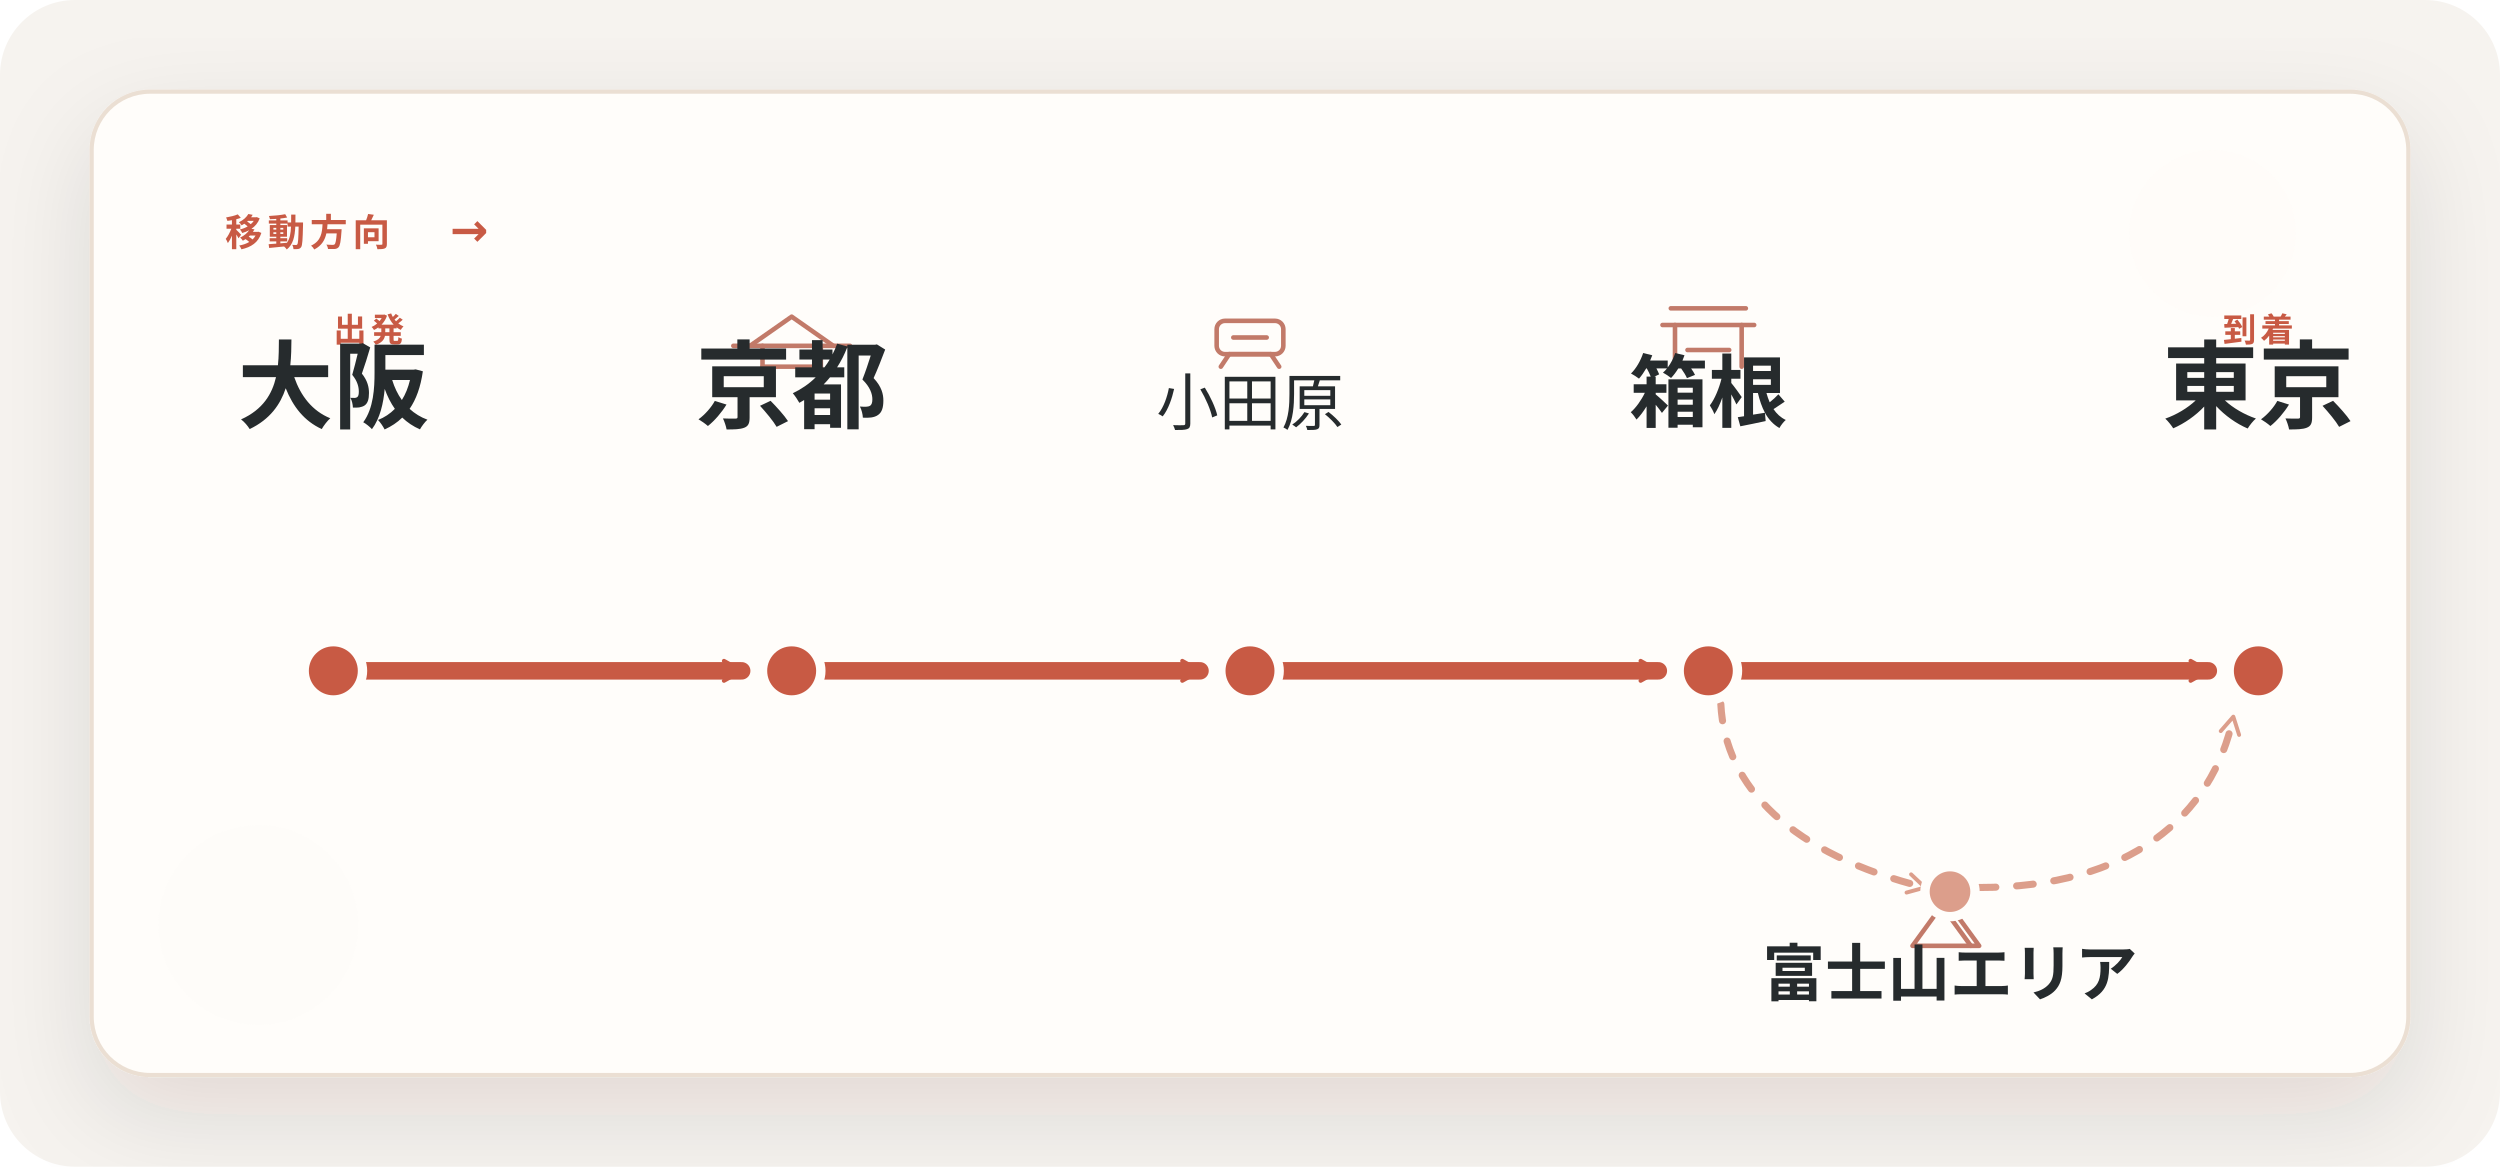
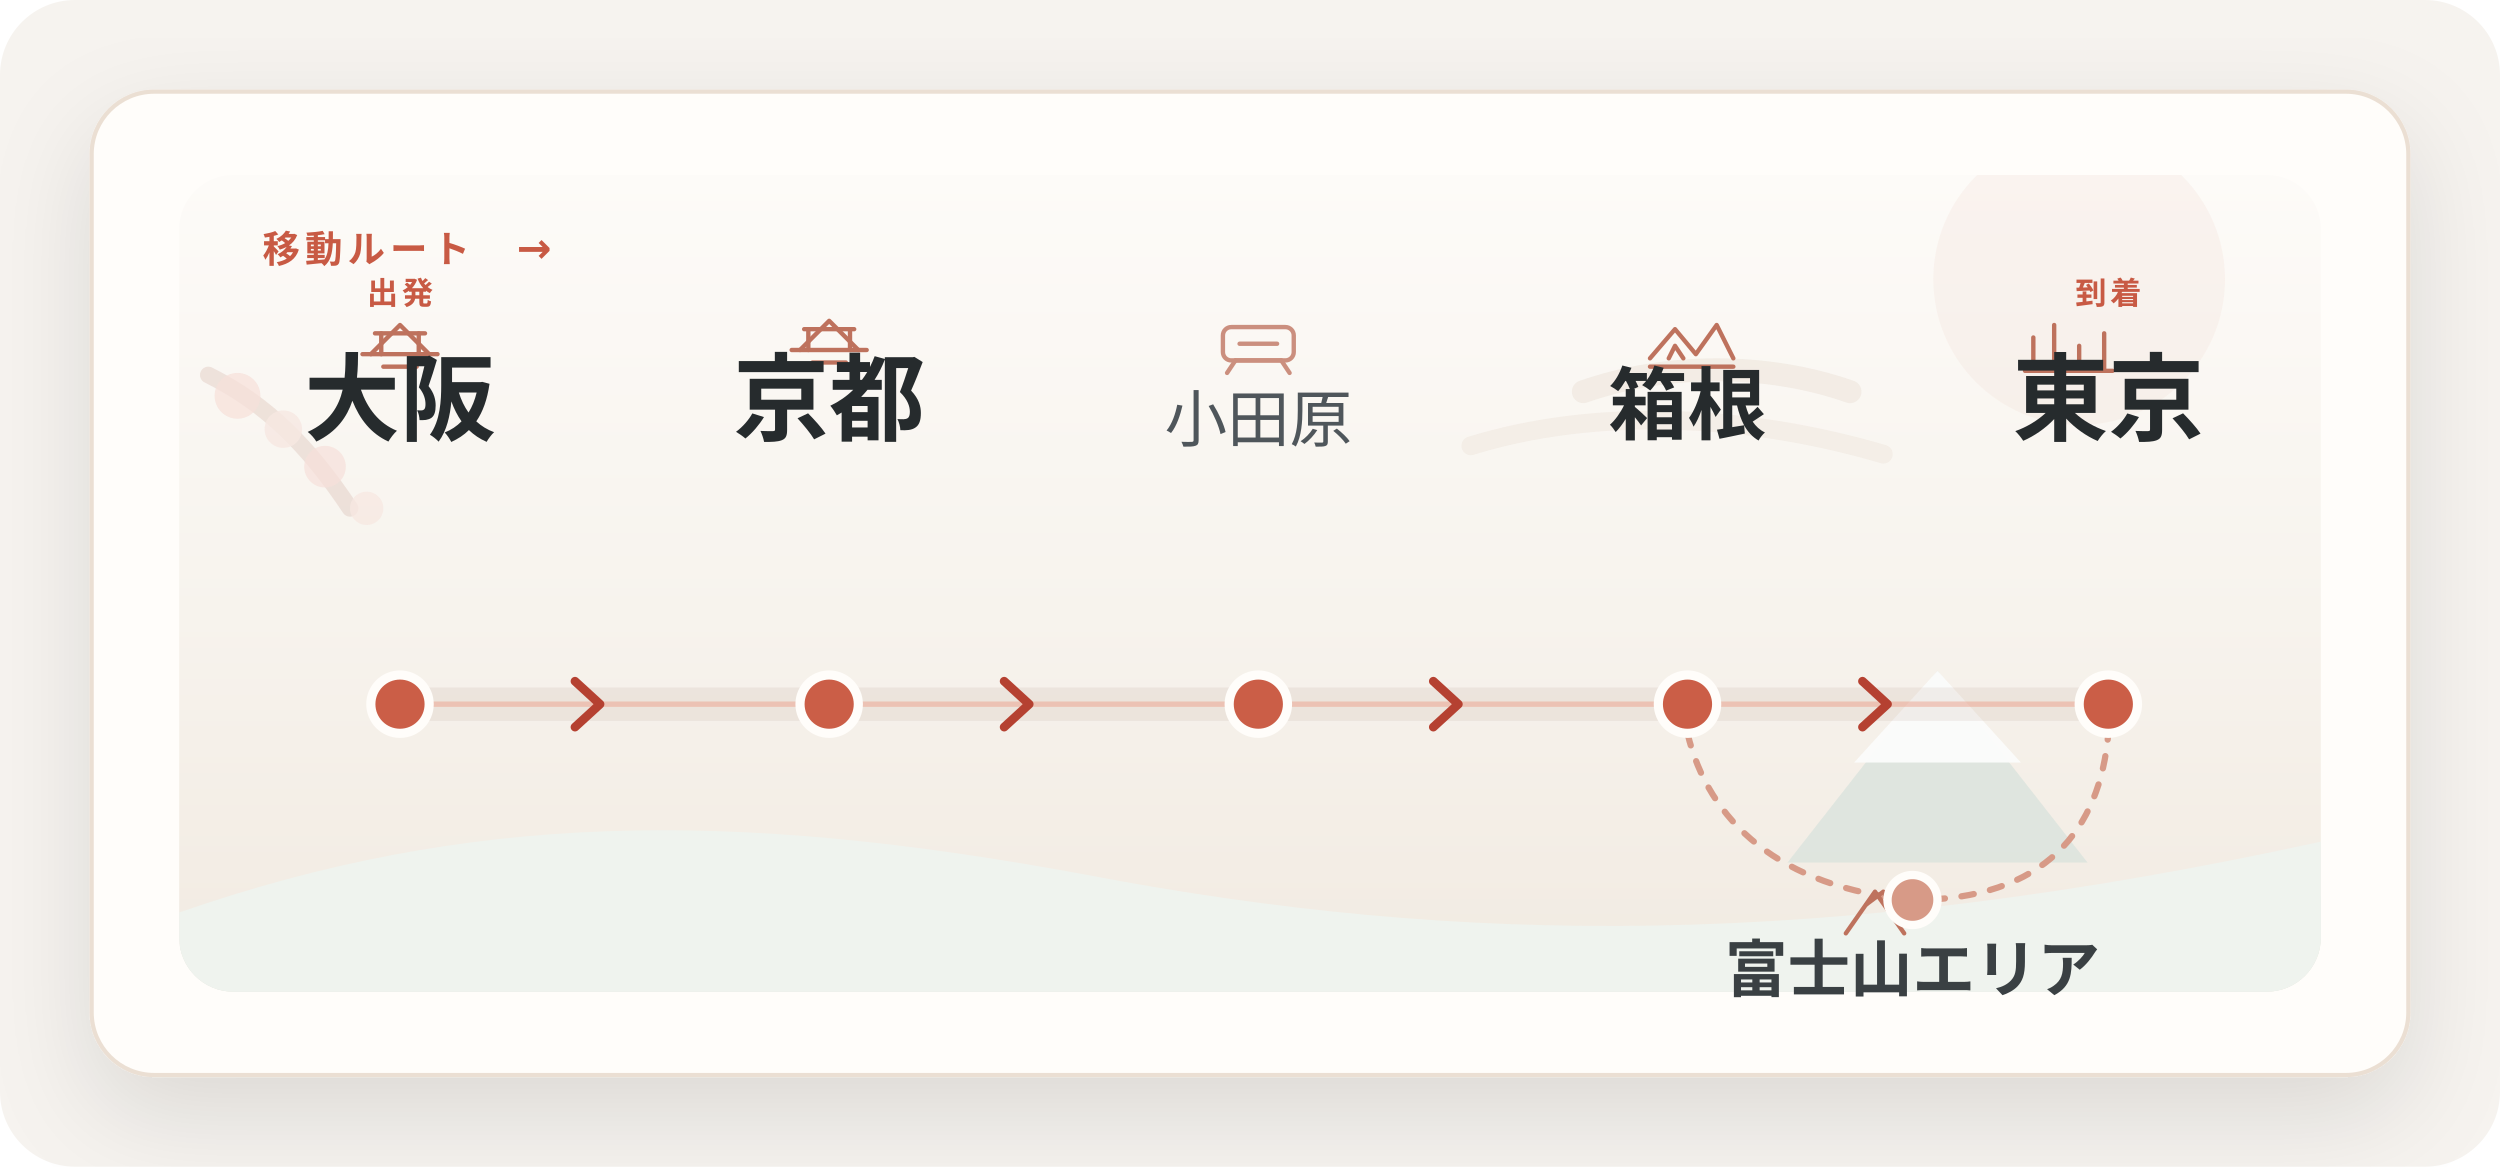
<svg xmlns="http://www.w3.org/2000/svg" viewBox="0 0 1200 560" role="img" aria-labelledby="title desc">
  <defs>
-     <filter id="panelShadow" x="-12%" y="-12%" width="124%" height="124%">
-       <feDropShadow dx="0" dy="18" stdDeviation="24" flood-color="#3c2b23" flood-opacity="0.11" />
+     <filter id="panelShadow" x="-14%" y="-14%" width="128%" height="128%">
+       <feDropShadow dx="0" dy="18" stdDeviation="24" flood-color="#281d18" flood-opacity="0.11" />
    </filter>
+     <linearGradient id="panelSky" x1="0" y1="0" x2="0" y2="1">
+       <stop offset="0%" stop-color="#fdfbf8" />
+       <stop offset="54%" stop-color="#f7f3ed" />
+       <stop offset="100%" stop-color="#f1eae1" />
+     </linearGradient>
+     <linearGradient id="trackTint" x1="0" y1="0" x2="1" y2="0">
+       <stop offset="0%" stop-color="#c85a44" />
+       <stop offset="100%" stop-color="#cf6d53" />
+     </linearGradient>
+     <clipPath id="panelClip">
+       <rect x="86" y="84" width="1028" height="392" rx="26" />
+     </clipPath>
    <style>
-       .route-hit-area {
-         fill: transparent;
-         cursor: pointer;
-         pointer-events: all;
-       }
- 
-       .route-direction,
-       .route-icons,
-       .route-main,
-       .route-branch,
-       .route-branch-label {
+       .route-static {
        pointer-events: none;
      }

+       .route-stop,
+       .route-stop * {
+         pointer-events: none;
+       }
+ 
+       .route-stop .route-hit,
+       .route-detour .route-hit {
+         pointer-events: all;
+         fill: transparent;
+       }
+ 
+       .route-node,
+       .route-label,
+       .route-icon,
+       .route-start-end,
      .route-branch-line,
-       .route-node--hakone,
-       .route-node--fuji,
-       .route-label--hakone,
-       .route-label--fuji,
-       .route-icon--hakone,
-       .route-icon--fuji {
+       .route-branch-node,
+       .route-branch-label,
+       .route-branch-icon {
        transition:
+           fill 180ms ease,
          stroke 180ms ease,
-           fill 180ms ease,
          opacity 180ms ease,
          transform 180ms ease;
        transform-origin: center;
      }

-       .route-hit-area--hakone:hover ~ .route-branch .route-branch-line,
-       .route-hit-area--fuji:hover ~ .route-branch .route-branch-line {
+       .route-stop:hover .route-node {
+         fill: #b54131;
+         transform: scale(1.08);
+       }
+ 
+       .route-stop:hover .route-label,
+       .route-stop:hover .route-start-end {
+         fill: #b54131;
+       }
+ 
+       .route-stop:hover .route-icon {
+         stroke: #b54131;
+         transform: translateY(-2px);
+       }
+ 
+       .route-detour:hover .route-branch-line {
        stroke: #b54131;
        opacity: 1;
      }

-       .route-hit-area--hakone:hover ~ .route-main .route-node--hakone,
-       .route-hit-area--fuji:hover ~ .route-main .route-node--hakone,
-       .route-hit-area--hakone:hover ~ .route-branch .route-node--fuji,
-       .route-hit-area--fuji:hover ~ .route-branch .route-node--fuji {
+       .route-detour:hover .route-stop--hakone .route-node,
+       .route-detour:hover .route-branch-node {
        fill: #b54131;
      }

-       .route-hit-area--hakone:hover ~ .route-main .route-label--hakone,
-       .route-hit-area--fuji:hover ~ .route-main .route-label--hakone,
-       .route-hit-area--hakone:hover ~ .route-branch-label .route-label--fuji,
-       .route-hit-area--fuji:hover ~ .route-branch-label .route-label--fuji {
+       .route-detour:hover .route-stop--hakone .route-label,
+       .route-detour:hover .route-branch-label {
        fill: #b54131;
      }

-       .route-hit-area--hakone:hover ~ .route-icons .route-icon--hakone,
-       .route-hit-area--fuji:hover ~ .route-icons .route-icon--hakone,
-       .route-hit-area--hakone:hover ~ .route-icons .route-icon--fuji,
-       .route-hit-area--fuji:hover ~ .route-icons .route-icon--fuji {
+       .route-detour:hover .route-stop--hakone .route-icon,
+       .route-detour:hover .route-branch-icon {
        stroke: #b54131;
-         opacity: 1;
      }

-       .route-hit-area--hakone:hover ~ .route-branch-label .route-label--fuji,
-       .route-hit-area--fuji:hover ~ .route-branch-label .route-label--fuji {
-         transform: translateY(-1px);
+       .route-detour:hover .route-branch-node,
+       .route-detour:hover .route-branch-label,
+       .route-detour:hover .route-branch-icon {
+         transform: translateY(-2px);
      }
    </style>
-     <marker id="routeArrow" markerWidth="13.5" markerHeight="13.5" refX="10.5" refY="6.75" orient="auto" markerUnits="userSpaceOnUse">
-       <path d="M2 2L10.5 6.75L2 11.5" fill="none" stroke="#c85a44" stroke-width="2" stroke-linecap="round" stroke-linejoin="round" />
-     </marker>
-     <marker id="detourArrow" markerWidth="13" markerHeight="13" refX="10" refY="6.5" orient="auto" markerUnits="userSpaceOnUse">
-       <path d="M2 2L10 6.5L2 11" fill="none" stroke="#dc9e8b" stroke-width="1.9" stroke-linecap="round" stroke-linejoin="round" />
-     </marker>
  </defs>
  <rect width="1200" height="560" rx="36" fill="#f6f3ef" />
  <g filter="url(#panelShadow)">
-     <rect x="44" y="44" width="1112" height="472" rx="28" fill="#fffdfa" stroke="#ebdfd3" stroke-width="2" />
+     <rect x="44" y="44" width="1112" height="472" rx="30" fill="#fffdfa" stroke="#ebdfd3" stroke-width="2" />
  </g>
-   <circle cx="1062" cy="112" r="40" fill="#f3ddd4" opacity="0.03" />
-   <circle cx="124" cy="444" r="48" fill="#dfe8e2" opacity="0.03" />
-   <g class="route-direction" font-family="'Hiragino Sans', 'Yu Gothic', sans-serif">
-     <text x="108" y="118" fill="#c85a44" font-size="18" font-weight="700" letter-spacing="2.4">移動方向</text>
-     <text x="216" y="118" fill="#c85a44" font-size="22" font-weight="700">→</text>
-     <text x="160" y="164" fill="#c85a44" font-size="16" font-weight="700" letter-spacing="2">出発</text>
-     <text x="1084" y="164" text-anchor="middle" fill="#c85a44" font-size="16" font-weight="700" letter-spacing="2">到着</text>
+   <g clip-path="url(#panelClip)" class="route-static">
+     <rect x="86" y="84" width="1028" height="392" rx="26" fill="url(#panelSky)" />
+     <circle cx="998" cy="134" r="70" fill="#f1dcd3" opacity="0.25" />
+     <path d="M86 454C232 416 348 414 500 446C676 482 848 484 1114 430V476H86Z" fill="#e7ece5" />
+     <path d="M86 438C224 390 350 388 522 420C700 454 876 456 1114 404V476H86Z" fill="#eff3ee" />
+     <path d="M858 414L930 322L1002 414Z" fill="#dde4de" opacity="0.9" />
+     <path d="M890 366L930 322L970 366Z" fill="#fbfcfb" opacity="0.96" />
+     <path d="M760 188C800 174 848 174 888 188" fill="none" stroke="#ebe2d8" stroke-width="11" stroke-linecap="round" opacity="0.52" />
+     <path d="M706 214C764 196 836 198 904 218" fill="none" stroke="#ece2d8" stroke-width="9" stroke-linecap="round" opacity="0.42" />
+     <path d="M100 180C128 194 148 214 168 244" fill="none" stroke="#d6b8ae" stroke-width="8" stroke-linecap="round" opacity="0.34" />
+     <circle cx="114" cy="190" r="11" fill="#f6e0da" opacity="0.72" />
+     <circle cx="136" cy="206" r="9" fill="#f7e8e2" opacity="0.82" />
+     <circle cx="156" cy="224" r="10" fill="#f6e0da" opacity="0.7" />
+     <circle cx="176" cy="244" r="8" fill="#f7e8e2" opacity="0.78" />
  </g>
-   <rect class="route-hit-area route-hit-area--hakone" x="748" y="160" width="148" height="284" rx="30" />
-   <rect class="route-hit-area route-hit-area--fuji" x="846" y="404" width="196" height="122" rx="26" />
-   <g class="route-icons" fill="none" stroke="#b86552" stroke-width="2.2" stroke-linecap="round" stroke-linejoin="round" opacity="0.86">
-     <g class="route-icon--kyoto">
-       <path d="M352 166H408" />
-       <path d="M360 166L380 152L400 166" />
-       <path d="M366 166V176" />
-       <path d="M394 166V176" />
-       <path d="M366 176H394" />
+   <g class="route-static" font-family="'Hiragino Sans', 'Yu Gothic', sans-serif">
+     <text x="126" y="126" fill="#c85a44" font-size="18" font-weight="700" letter-spacing="2.4">移動ルート</text>
+     <text x="248" y="126" fill="#c85a44" font-size="20" font-weight="700">→</text>
+   </g>
+   <g class="route-static" fill="none" stroke-linecap="round" stroke-linejoin="round">
+     <path d="M192 338H1012" stroke="#b79d90" stroke-width="16" opacity="0.16" />
+     <path d="M192 338H1012" stroke="url(#trackTint)" stroke-width="8.8" />
+     <path d="M192 338H1012" stroke="#eb9a84" stroke-width="2.6" opacity="0.46" />
+     <path d="M276 327L288 338L276 349" stroke="#b54131" stroke-width="4.2" />
+     <path d="M482 327L494 338L482 349" stroke="#b54131" stroke-width="4.2" />
+     <path d="M688 327L700 338L688 349" stroke="#b54131" stroke-width="4.2" />
+     <path d="M894 327L906 338L894 349" stroke="#b54131" stroke-width="4.2" />
+   </g>
+   <g class="route-stop route-stop--osaka" font-family="'Hiragino Sans', 'Yu Gothic', sans-serif">
+     <circle class="route-hit" cx="192" cy="270" r="78" />
+     <g class="route-icon" fill="none" stroke="#be725d" stroke-width="2.1" stroke-linecap="round" stroke-linejoin="round" transform="translate(174 148)">
+       <path d="M0 22H36" />
+       <path d="M4 22L18 8L32 22" />
+       <path d="M9 22V12" />
+       <path d="M27 22V12" />
+       <path d="M6 12H30" />
+       <path d="M10 28H26" />
    </g>
-     <g class="route-icon--odawara">
-       <rect x="584" y="154" width="32" height="16" rx="4" />
-       <path d="M592 162H608" />
-       <path d="M590 170H610" />
-       <path d="M590 170L586 176" />
-       <path d="M610 170L614 176" />
+     <text class="route-start-end" x="192" y="146" text-anchor="middle" fill="#c85a44" font-size="15" font-weight="700" letter-spacing="1.8">出発</text>
+     <text class="route-label" x="192" y="208" text-anchor="middle" fill="#262b2d" font-size="46" font-weight="700">大阪</text>
+     <circle class="route-node" cx="192" cy="338" r="14" fill="#cb5e47" stroke="#fffdfa" stroke-width="4.4" />
+   </g>
+   <g class="route-stop route-stop--kyoto" font-family="'Hiragino Sans', 'Yu Gothic', sans-serif">
+     <circle class="route-hit" cx="398" cy="270" r="78" />
+     <g class="route-icon" fill="none" stroke="#be725d" stroke-width="2.1" stroke-linecap="round" stroke-linejoin="round" transform="translate(380 148)">
+       <path d="M0 20H36" />
+       <path d="M4 20L18 6L32 20" />
+       <path d="M8 20V10" />
+       <path d="M28 20V10" />
+       <path d="M6 10H30" />
+       <path d="M10 26H26" />
    </g>
-     <g class="route-icon--hakone">
-       <path d="M804 176V156" />
-       <path d="M836 176V156" />
-       <path d="M798 156H842" />
-       <path d="M802 148H838" />
-       <path d="M810 168H830" />
+     <text class="route-label" x="398" y="208" text-anchor="middle" fill="#262b2d" font-size="46" font-weight="700">京都</text>
+     <circle class="route-node" cx="398" cy="338" r="14" fill="#cb5e47" stroke="#fffdfa" stroke-width="4.4" />
+   </g>
+   <g class="route-stop route-stop--odawara" font-family="'Hiragino Sans', 'Yu Gothic', sans-serif">
+     <circle class="route-hit" cx="604" cy="274" r="70" />
+     <g class="route-icon" fill="none" stroke="#be725d" stroke-width="2.1" stroke-linecap="round" stroke-linejoin="round" opacity="0.78" transform="translate(587 149)">
+       <rect x="0" y="8" width="34" height="16" rx="4" />
+       <path d="M8 16H26" />
+       <path d="M6 24H28" />
+       <path d="M6 24L2 30" />
+       <path d="M28 24L32 30" />
    </g>
-     <g class="route-icon--fuji">
-       <path d="M918 454L934 432L950 454Z" />
-       <path d="M930 432L946 454" />
+     <text class="route-label" x="604" y="212" text-anchor="middle" fill="#4f565b" font-size="30" font-weight="500">小田原</text>
+     <circle class="route-node" cx="604" cy="338" r="14" fill="#cb5e47" stroke="#fffdfa" stroke-width="4.4" />
+   </g>
+   <g class="route-detour" font-family="'Hiragino Sans', 'Yu Gothic', sans-serif">
+     <circle class="route-hit" cx="810" cy="274" r="82" />
+     <circle class="route-hit" cx="918" cy="434" r="72" />
+     <path class="route-branch-line" d="M810 352C820 394 854 426 918 432C982 432 1008 398 1012 352" fill="none" stroke="#d79a87" stroke-width="3" stroke-dasharray="6 8" stroke-linecap="round" stroke-linejoin="round" />
+     <g class="route-stop route-stop--hakone">
+       <g class="route-icon route-icon--hakone" fill="none" stroke="#be725d" stroke-width="2.1" stroke-linecap="round" stroke-linejoin="round" transform="translate(792 148)">
+         <path d="M0 24L12 10L22 22L32 8L40 24" />
+         <path d="M9 24L12 18L16 24" />
+         <path d="M0 28H40" />
+       </g>
+       <text class="route-label route-label--hakone" x="810" y="208" text-anchor="middle" fill="#262b2d" font-size="38" font-weight="650">箱根</text>
+       <circle class="route-node" cx="810" cy="338" r="14" fill="#cb5e47" stroke="#fffdfa" stroke-width="4.4" />
+     </g>
+     <g class="route-stop route-stop--fuji">
+       <g class="route-icon route-branch-icon" fill="none" stroke="#be725d" stroke-width="2.1" stroke-linecap="round" stroke-linejoin="round" transform="translate(900 438)">
+         <path d="M-14 10L0 -10L14 10" />
+         <path d="M-4 -4L4 -10L12 2" />
+       </g>
+       <circle class="route-branch-node" cx="918" cy="432" r="12" fill="#d79a87" stroke="#fffdfa" stroke-width="4" />
+       <text class="route-label route-branch-label" x="918" y="476" text-anchor="middle" fill="#3a4043" font-size="30" font-weight="700">富士山エリア</text>
    </g>
  </g>
-   <g class="route-main" fill="none" stroke="#c85a44" stroke-width="8.4" stroke-linecap="round" stroke-linejoin="round">
-     <path d="M175 322H356" marker-end="url(#routeArrow)" />
-     <path d="M395 322H576" marker-end="url(#routeArrow)" />
-     <path d="M615 322H796" marker-end="url(#routeArrow)" />
-     <path d="M835 322H1060" marker-end="url(#routeArrow)" />
-   </g>
-   <g class="route-branch" fill="none" stroke="#dc9e8b" stroke-width="3.4" stroke-linecap="round" stroke-linejoin="round" stroke-dasharray="8 10">
-     <path class="route-branch-line" d="M826 338C828 378 860 410 924 426" marker-end="url(#detourArrow)" />
-     <path class="route-branch-line" d="M950 426C1022 426 1062 392 1072 344" marker-end="url(#detourArrow)" />
-   </g>
-   <g class="route-main" fill="#c85a44" stroke="#fffdfa" stroke-width="4.5">
-     <circle cx="160" cy="322" r="14" />
-     <circle cx="380" cy="322" r="14" />
-     <circle cx="600" cy="322" r="14" />
-     <circle class="route-node--hakone" cx="820" cy="322" r="14" />
-     <circle cx="1084" cy="322" r="14" />
-   </g>
-   <g class="route-branch" fill="#dc9e8b" stroke="#fffdfa" stroke-width="4.5">
-     <circle class="route-node--fuji" cx="936" cy="428" r="12" />
-   </g>
-   <g class="route-main" fill="#262b2d" text-anchor="middle" font-family="'Hiragino Sans', 'Yu Gothic', sans-serif">
-     <text x="160" y="202" font-size="46" font-weight="700">大阪</text>
-     <text x="380" y="202" font-size="46" font-weight="700">京都</text>
-     <text x="600" y="204" font-size="30" font-weight="500">小田原</text>
-     <text class="route-label--hakone" x="820" y="202" font-size="38" font-weight="650">箱根</text>
-     <text x="1084" y="202" font-size="46" font-weight="700">東京</text>
-   </g>
-   <g class="route-branch-label" fill="#262b2d" text-anchor="middle" font-family="'Hiragino Sans', 'Yu Gothic', sans-serif">
-     <text class="route-label--fuji" x="936" y="478" font-size="30" font-weight="700">富士山エリア</text>
+   <g class="route-stop route-stop--tokyo" font-family="'Hiragino Sans', 'Yu Gothic', sans-serif">
+     <circle class="route-hit" cx="1012" cy="270" r="78" />
+     <g class="route-icon" fill="none" stroke="#be725d" stroke-width="2.1" stroke-linecap="round" stroke-linejoin="round" transform="translate(994 148)">
+       <path d="M-18 30V14" />
+       <path d="M-8 30V8" />
+       <path d="M4 30V18" />
+       <path d="M16 30V12" />
+       <path d="M-22 30H20" />
+     </g>
+     <text class="route-start-end" x="1012" y="146" text-anchor="middle" fill="#c85a44" font-size="15" font-weight="700" letter-spacing="1.8">到着</text>
+     <text class="route-label" x="1012" y="208" text-anchor="middle" fill="#262b2d" font-size="46" font-weight="700">東京</text>
+     <circle class="route-node" cx="1012" cy="338" r="14" fill="#cb5e47" stroke="#fffdfa" stroke-width="4.4" />
  </g>
</svg>
